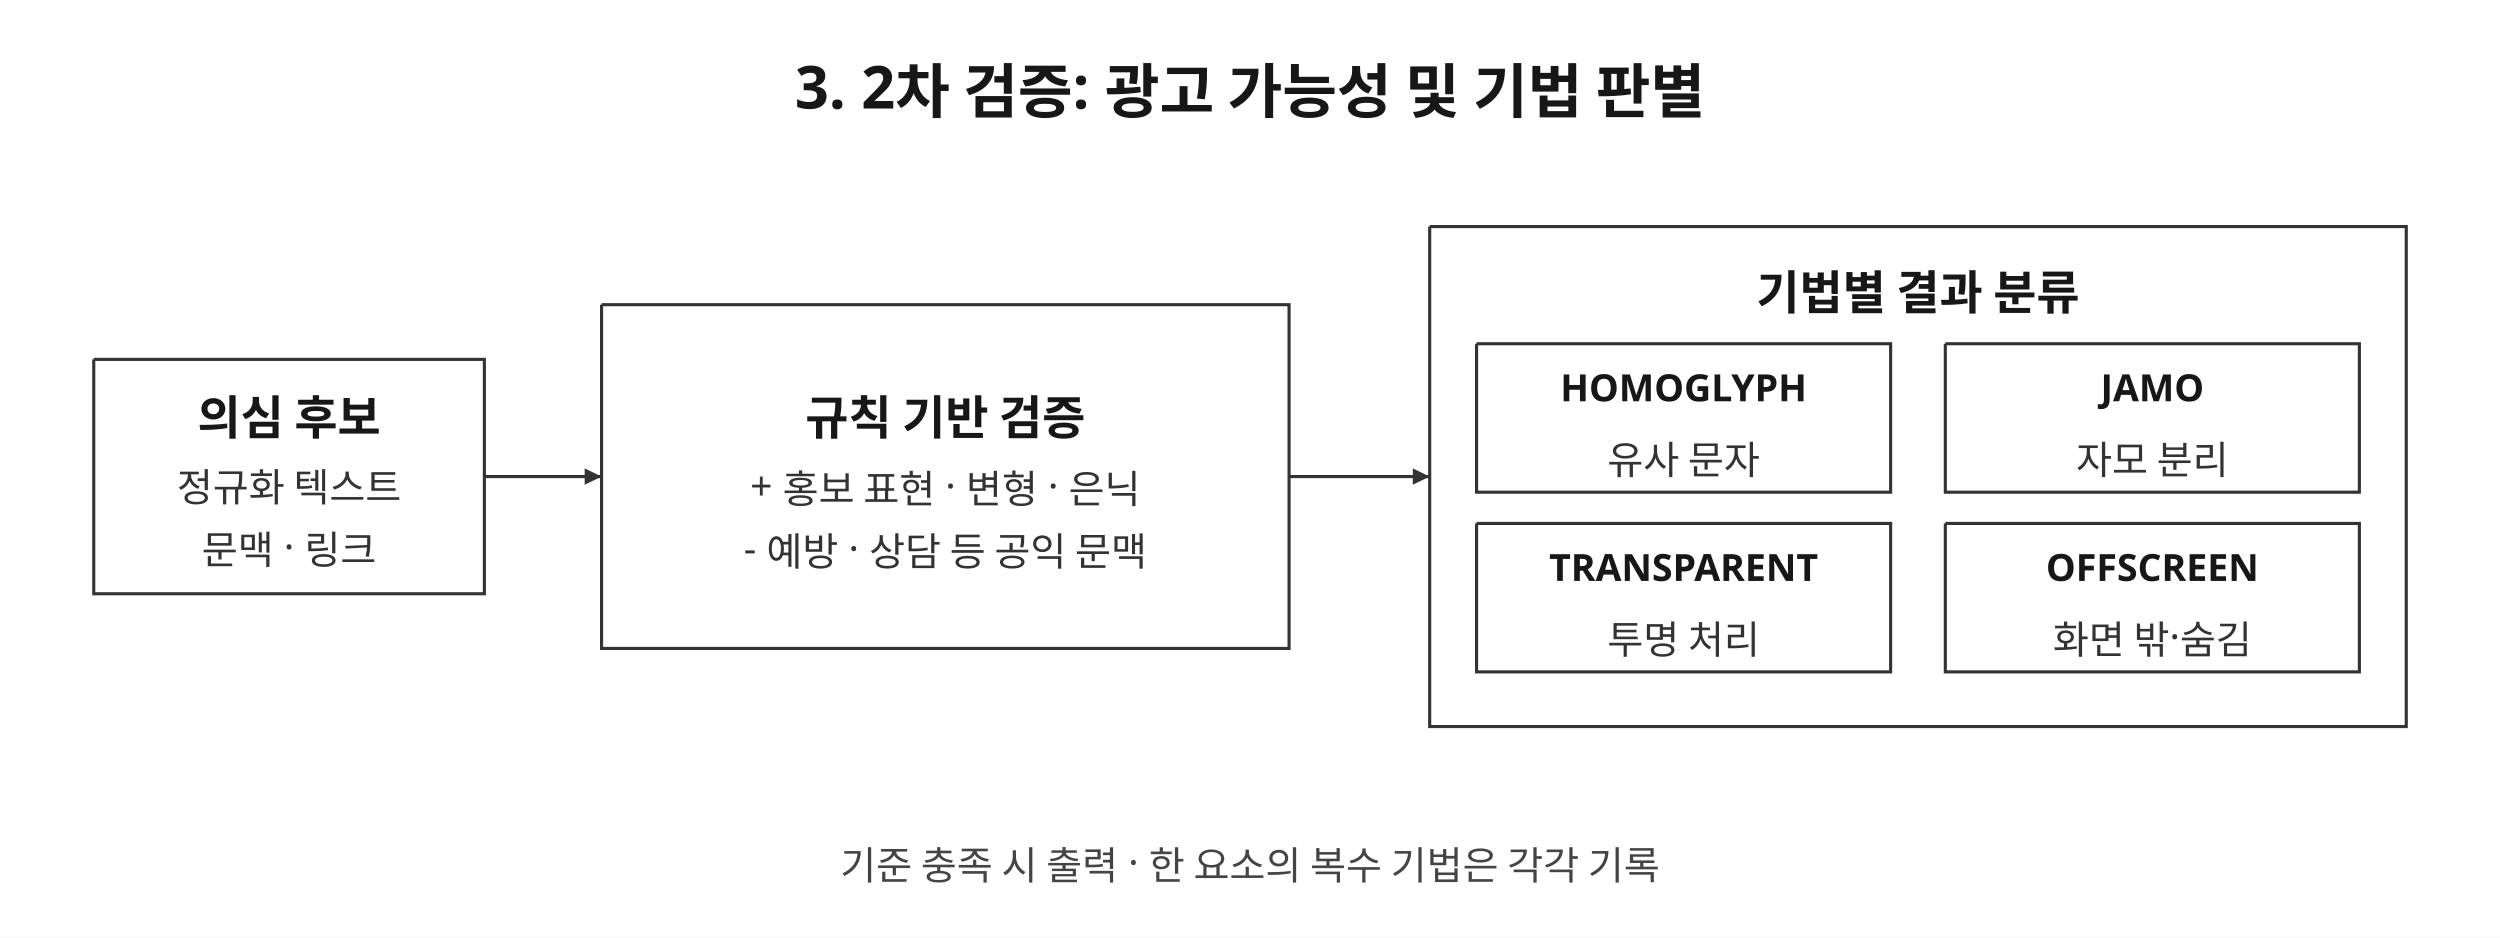
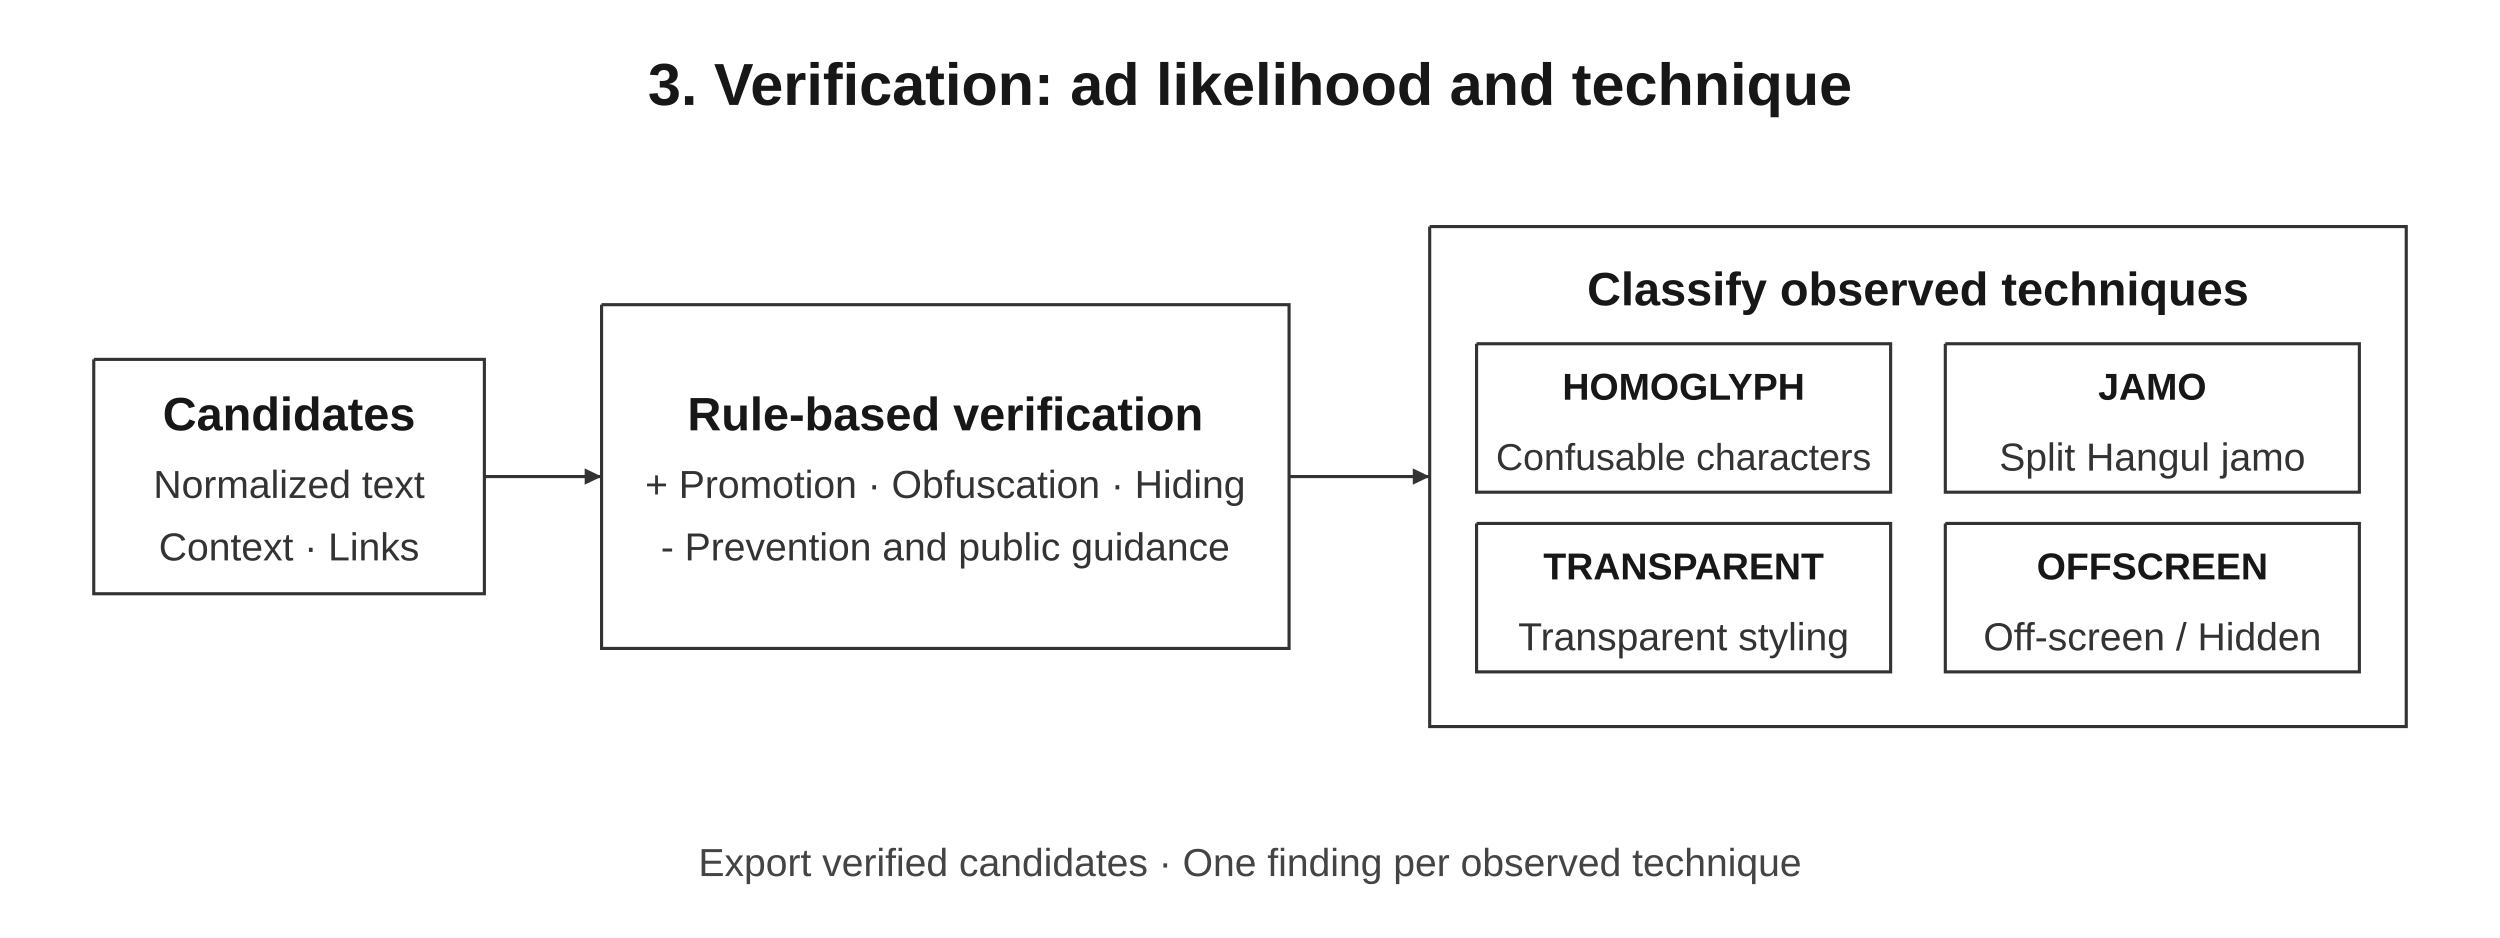
<svg xmlns="http://www.w3.org/2000/svg" width="1600" height="600" viewBox="0 0 1600 600">
  <rect width="100%" height="100%" fill="white" />
-   <text x="800.0" y="54" text-anchor="middle" dominant-baseline="central" font-family="Malgun Gothic, Noto Sans KR, sans-serif" font-size="38" font-weight="700" fill="#171717">3. 2차 검증: 광고 가능성 및 기법 판별</text>
+   <text x="800.0" y="54" text-anchor="middle" dominant-baseline="central" font-family="Arial, Helvetica, sans-serif" font-size="38" font-weight="700" fill="#171717">3. Verification: ad likelihood and technique</text>
  <polyline points="60,230 310,230 310,380 60,380 60,230" fill="none" stroke="#333333" stroke-width="2" />
-   <text x="185.0" y="265.0" text-anchor="middle" dominant-baseline="central" font-family="Malgun Gothic, Noto Sans KR, sans-serif" font-size="30" font-weight="700" fill="#171717">의심 후보</text>
-   <text x="185.0" y="310.0" text-anchor="middle" dominant-baseline="central" font-family="Malgun Gothic, Noto Sans KR, sans-serif" font-size="25" font-weight="400" fill="#333333">정규화 텍스트</text>
-   <text x="185.0" y="350.0" text-anchor="middle" dominant-baseline="central" font-family="Malgun Gothic, Noto Sans KR, sans-serif" font-size="25" font-weight="400" fill="#333333">문맥 · 링크</text>
+   <text x="185.0" y="265.0" text-anchor="middle" dominant-baseline="central" font-family="Arial, Helvetica, sans-serif" font-size="30" font-weight="700" fill="#171717">Candidates</text>
+   <text x="185.0" y="310.0" text-anchor="middle" dominant-baseline="central" font-family="Arial, Helvetica, sans-serif" font-size="25" font-weight="400" fill="#333333">Normalized text</text>
+   <text x="185.0" y="350.0" text-anchor="middle" dominant-baseline="central" font-family="Arial, Helvetica, sans-serif" font-size="25" font-weight="400" fill="#333333">Context · Links</text>
  <polyline points="385,195 825,195 825,415 385,415 385,195" fill="none" stroke="#333333" stroke-width="2" />
-   <text x="605.0" y="265.0" text-anchor="middle" dominant-baseline="central" font-family="Malgun Gothic, Noto Sans KR, sans-serif" font-size="30" font-weight="700" fill="#171717">규칙 기반 검증</text>
-   <text x="605.0" y="310.0" text-anchor="middle" dominant-baseline="central" font-family="Malgun Gothic, Noto Sans KR, sans-serif" font-size="25" font-weight="400" fill="#333333">+ 홍보 표현 · 변형 · 은닉</text>
-   <text x="605.0" y="350.0" text-anchor="middle" dominant-baseline="central" font-family="Malgun Gothic, Noto Sans KR, sans-serif" font-size="25" font-weight="400" fill="#333333">- 예방 · 상담 등 공익 문맥</text>
+   <text x="605.0" y="265.0" text-anchor="middle" dominant-baseline="central" font-family="Arial, Helvetica, sans-serif" font-size="30" font-weight="700" fill="#171717">Rule-based verification</text>
+   <text x="605.0" y="310.0" text-anchor="middle" dominant-baseline="central" font-family="Arial, Helvetica, sans-serif" font-size="25" font-weight="400" fill="#333333">+ Promotion · Obfuscation · Hiding</text>
+   <text x="605.0" y="350.0" text-anchor="middle" dominant-baseline="central" font-family="Arial, Helvetica, sans-serif" font-size="25" font-weight="400" fill="#333333">- Prevention and public guidance</text>
  <polyline points="310,305 385,305" fill="none" stroke="#333333" stroke-width="2" />
  <polygon points="385,305 374.195,310.22 374.195,299.78" fill="#333333" />
  <polyline points="825,305 915,305" fill="none" stroke="#333333" stroke-width="2" />
  <polygon points="915,305 904.195,310.22 904.195,299.78" fill="#333333" />
  <polyline points="915,145 1540,145 1540,465 915,465 915,145" fill="none" stroke="#333333" stroke-width="2" />
-   <text x="1227.5" y="305.0" text-anchor="middle" dominant-baseline="central" font-family="Malgun Gothic, Noto Sans KR, sans-serif" font-size="30" font-weight="700" fill="#171717">기법별 결과 분류</text>
+   <text x="1227.5" y="305.0" text-anchor="middle" dominant-baseline="central" font-family="Arial, Helvetica, sans-serif" font-size="30" font-weight="700" fill="#171717">Classify observed techniques</text>
  <rect x="918" y="148" width="619" height="314" fill="white" />
-   <text x="1227.5" y="185" text-anchor="middle" dominant-baseline="central" font-family="Malgun Gothic, Noto Sans KR, sans-serif" font-size="30" font-weight="700" fill="#171717">기법별 결과 분류</text>
+   <text x="1227.5" y="185" text-anchor="middle" dominant-baseline="central" font-family="Arial, Helvetica, sans-serif" font-size="30" font-weight="700" fill="#171717">Classify observed techniques</text>
  <polyline points="945,220 1210,220 1210,315 945,315 945,220" fill="none" stroke="#333333" stroke-width="2" />
-   <text x="1077.5" y="247.5" text-anchor="middle" dominant-baseline="central" font-family="Malgun Gothic, Noto Sans KR, sans-serif" font-size="24" font-weight="700" fill="#171717">HOMOGLYPH</text>
-   <text x="1077.5" y="292.5" text-anchor="middle" dominant-baseline="central" font-family="Malgun Gothic, Noto Sans KR, sans-serif" font-size="25" font-weight="400" fill="#333333">유사 문자</text>
+   <text x="1077.5" y="247.5" text-anchor="middle" dominant-baseline="central" font-family="Arial, Helvetica, sans-serif" font-size="24" font-weight="700" fill="#171717">HOMOGLYPH</text>
+   <text x="1077.5" y="292.5" text-anchor="middle" dominant-baseline="central" font-family="Arial, Helvetica, sans-serif" font-size="24" font-weight="400" fill="#333333">Confusable characters</text>
  <polyline points="1245,220 1510,220 1510,315 1245,315 1245,220" fill="none" stroke="#333333" stroke-width="2" />
-   <text x="1377.5" y="247.5" text-anchor="middle" dominant-baseline="central" font-family="Malgun Gothic, Noto Sans KR, sans-serif" font-size="24" font-weight="700" fill="#171717">JAMO</text>
-   <text x="1377.5" y="292.5" text-anchor="middle" dominant-baseline="central" font-family="Malgun Gothic, Noto Sans KR, sans-serif" font-size="25" font-weight="400" fill="#333333">자모 분리</text>
+   <text x="1377.5" y="247.5" text-anchor="middle" dominant-baseline="central" font-family="Arial, Helvetica, sans-serif" font-size="24" font-weight="700" fill="#171717">JAMO</text>
+   <text x="1377.5" y="292.5" text-anchor="middle" dominant-baseline="central" font-family="Arial, Helvetica, sans-serif" font-size="25" font-weight="400" fill="#333333">Split Hangul jamo</text>
  <polyline points="945,335 1210,335 1210,430 945,430 945,335" fill="none" stroke="#333333" stroke-width="2" />
-   <text x="1077.5" y="362.5" text-anchor="middle" dominant-baseline="central" font-family="Malgun Gothic, Noto Sans KR, sans-serif" font-size="24" font-weight="700" fill="#171717">TRANSPARENT</text>
-   <text x="1077.5" y="407.5" text-anchor="middle" dominant-baseline="central" font-family="Malgun Gothic, Noto Sans KR, sans-serif" font-size="25" font-weight="400" fill="#333333">투명 처리</text>
+   <text x="1077.5" y="362.5" text-anchor="middle" dominant-baseline="central" font-family="Arial, Helvetica, sans-serif" font-size="24" font-weight="700" fill="#171717">TRANSPARENT</text>
+   <text x="1077.5" y="407.5" text-anchor="middle" dominant-baseline="central" font-family="Arial, Helvetica, sans-serif" font-size="25" font-weight="400" fill="#333333">Transparent styling</text>
  <polyline points="1245,335 1510,335 1510,430 1245,430 1245,335" fill="none" stroke="#333333" stroke-width="2" />
-   <text x="1377.5" y="362.5" text-anchor="middle" dominant-baseline="central" font-family="Malgun Gothic, Noto Sans KR, sans-serif" font-size="24" font-weight="700" fill="#171717">OFFSCREEN</text>
-   <text x="1377.5" y="407.5" text-anchor="middle" dominant-baseline="central" font-family="Malgun Gothic, Noto Sans KR, sans-serif" font-size="25" font-weight="400" fill="#333333">화면 밖·숨김</text>
-   <text x="800.0" y="552" text-anchor="middle" dominant-baseline="central" font-family="Malgun Gothic, Noto Sans KR, sans-serif" font-size="25" font-weight="400" fill="#444444">기준 충족 시 출력 · 한 요소의 복수 기법은 각각 기록</text>
+   <text x="1377.5" y="362.5" text-anchor="middle" dominant-baseline="central" font-family="Arial, Helvetica, sans-serif" font-size="24" font-weight="700" fill="#171717">OFFSCREEN</text>
+   <text x="1377.5" y="407.5" text-anchor="middle" dominant-baseline="central" font-family="Arial, Helvetica, sans-serif" font-size="25" font-weight="400" fill="#333333">Off-screen / Hidden</text>
+   <text x="800.0" y="552" text-anchor="middle" dominant-baseline="central" font-family="Arial, Helvetica, sans-serif" font-size="25" font-weight="400" fill="#444444">Export verified candidates · One finding per observed technique</text>
</svg>
